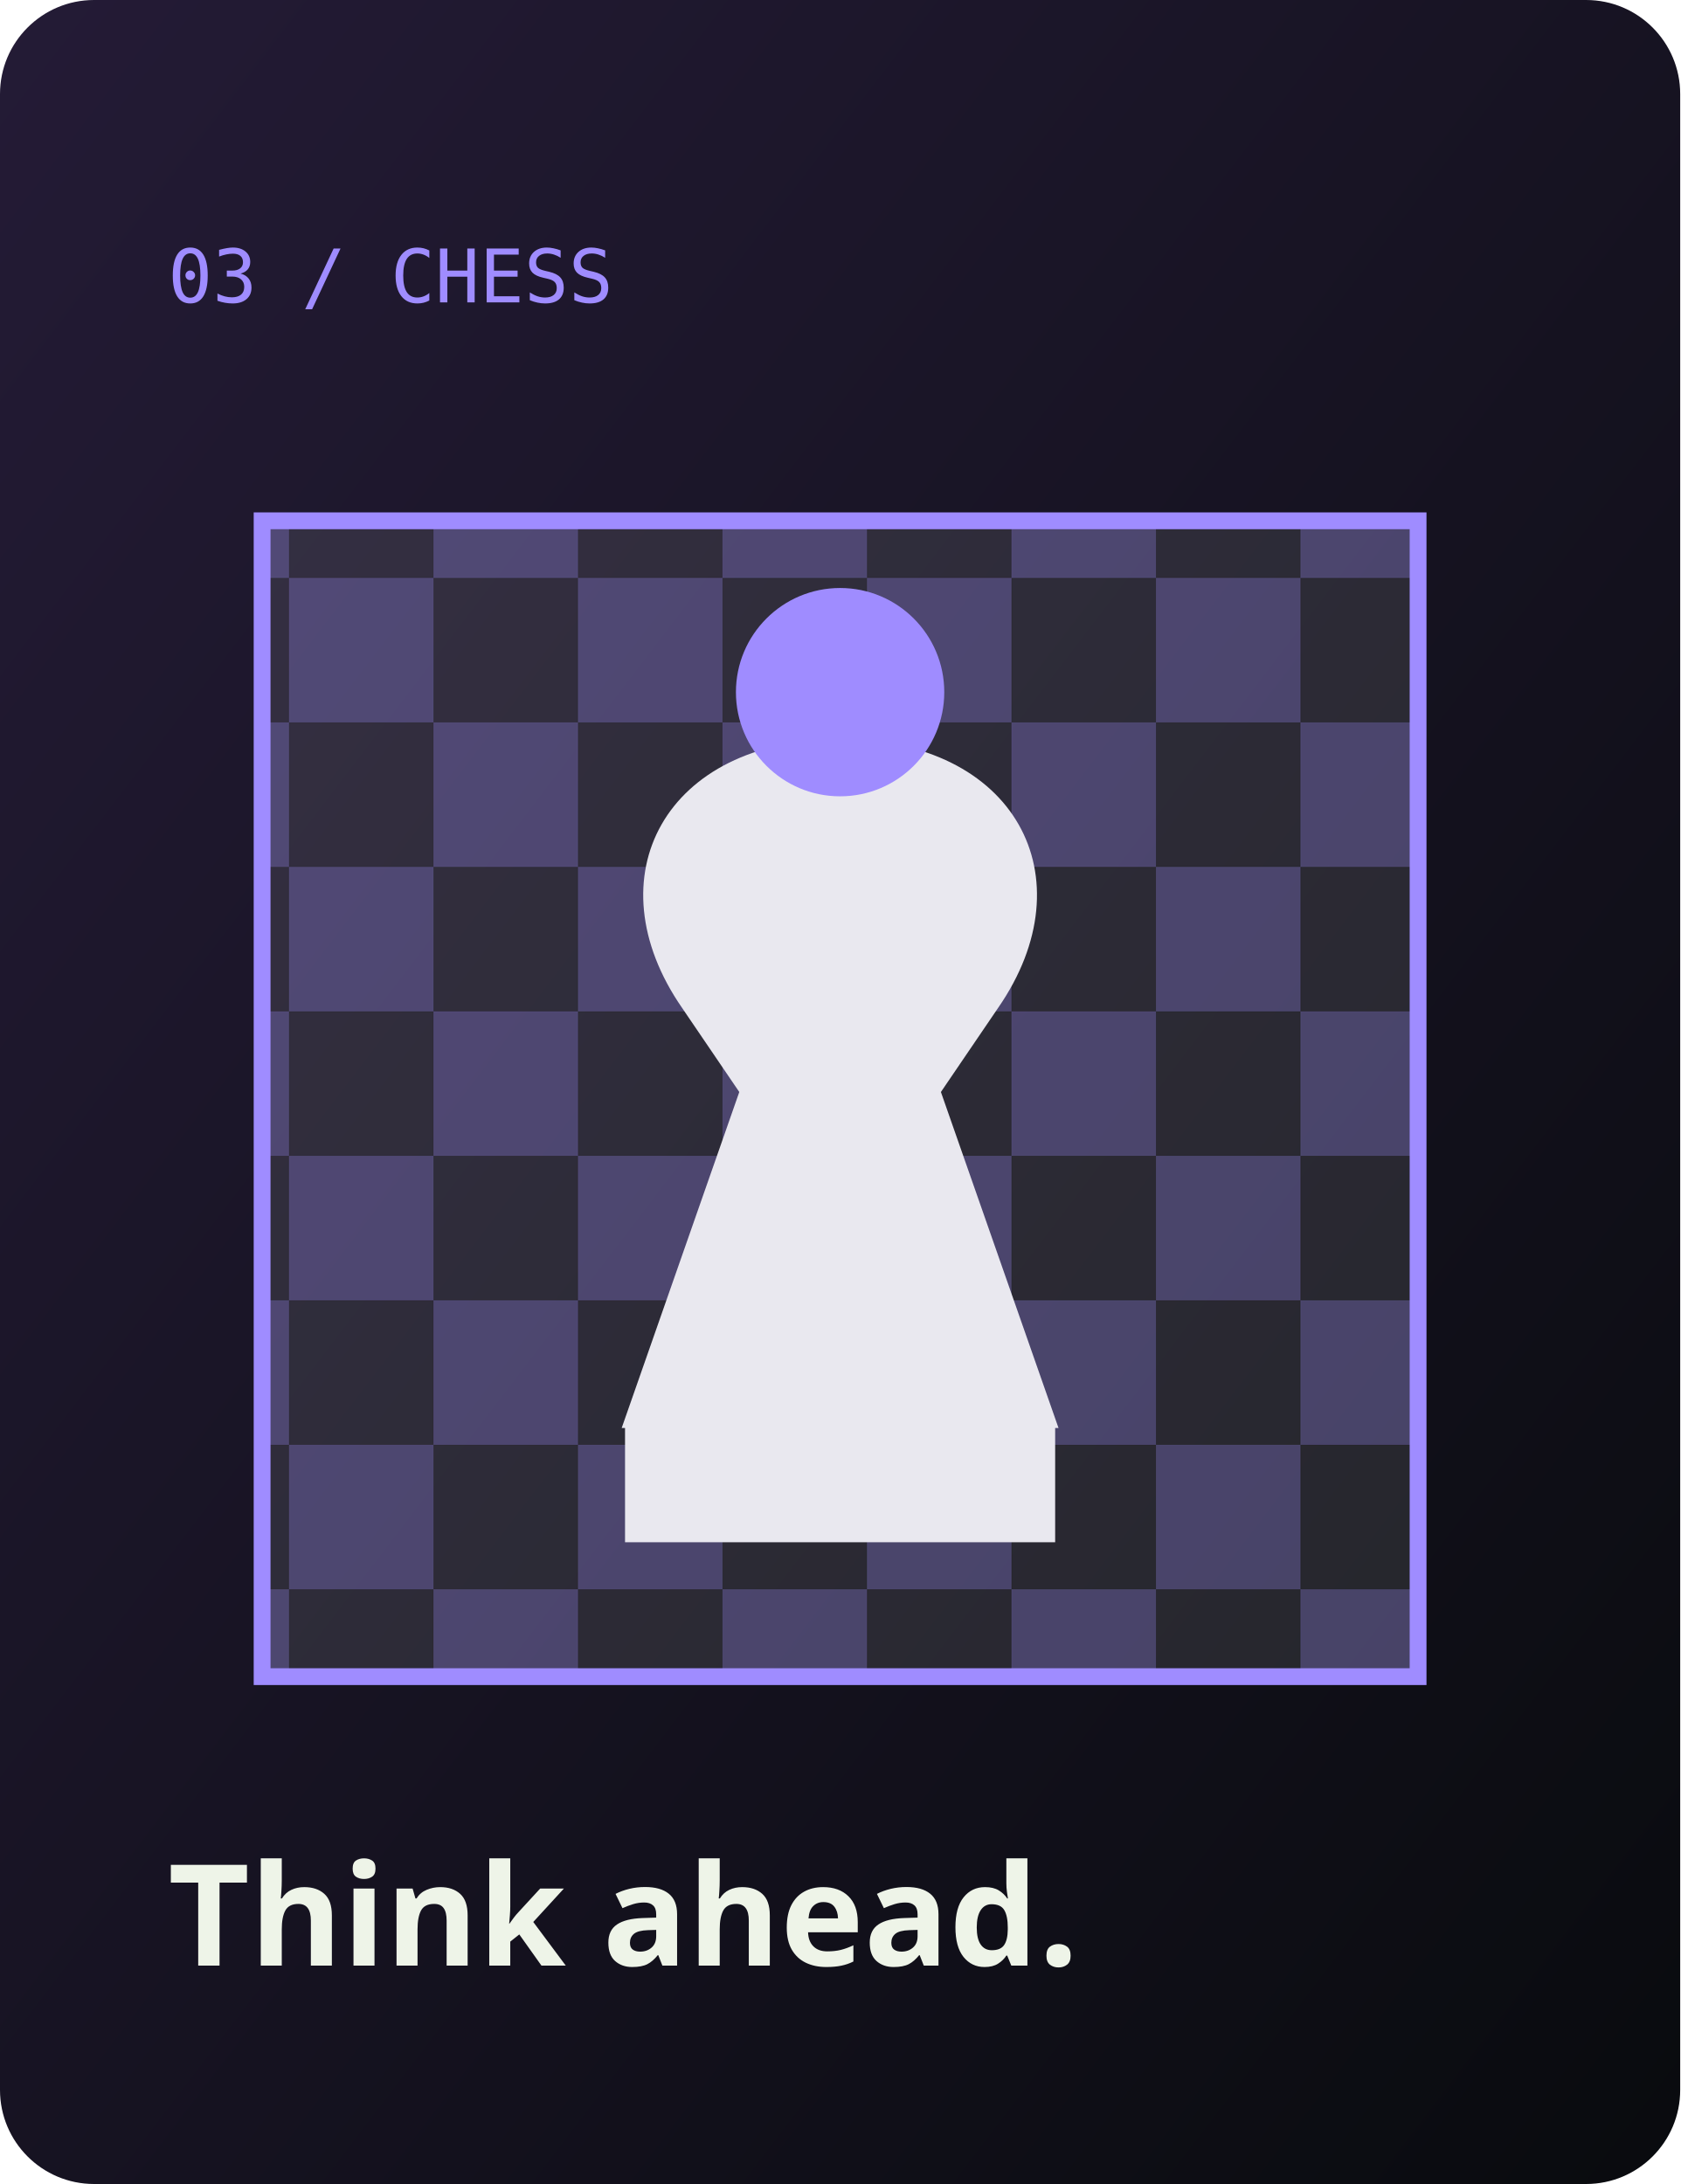
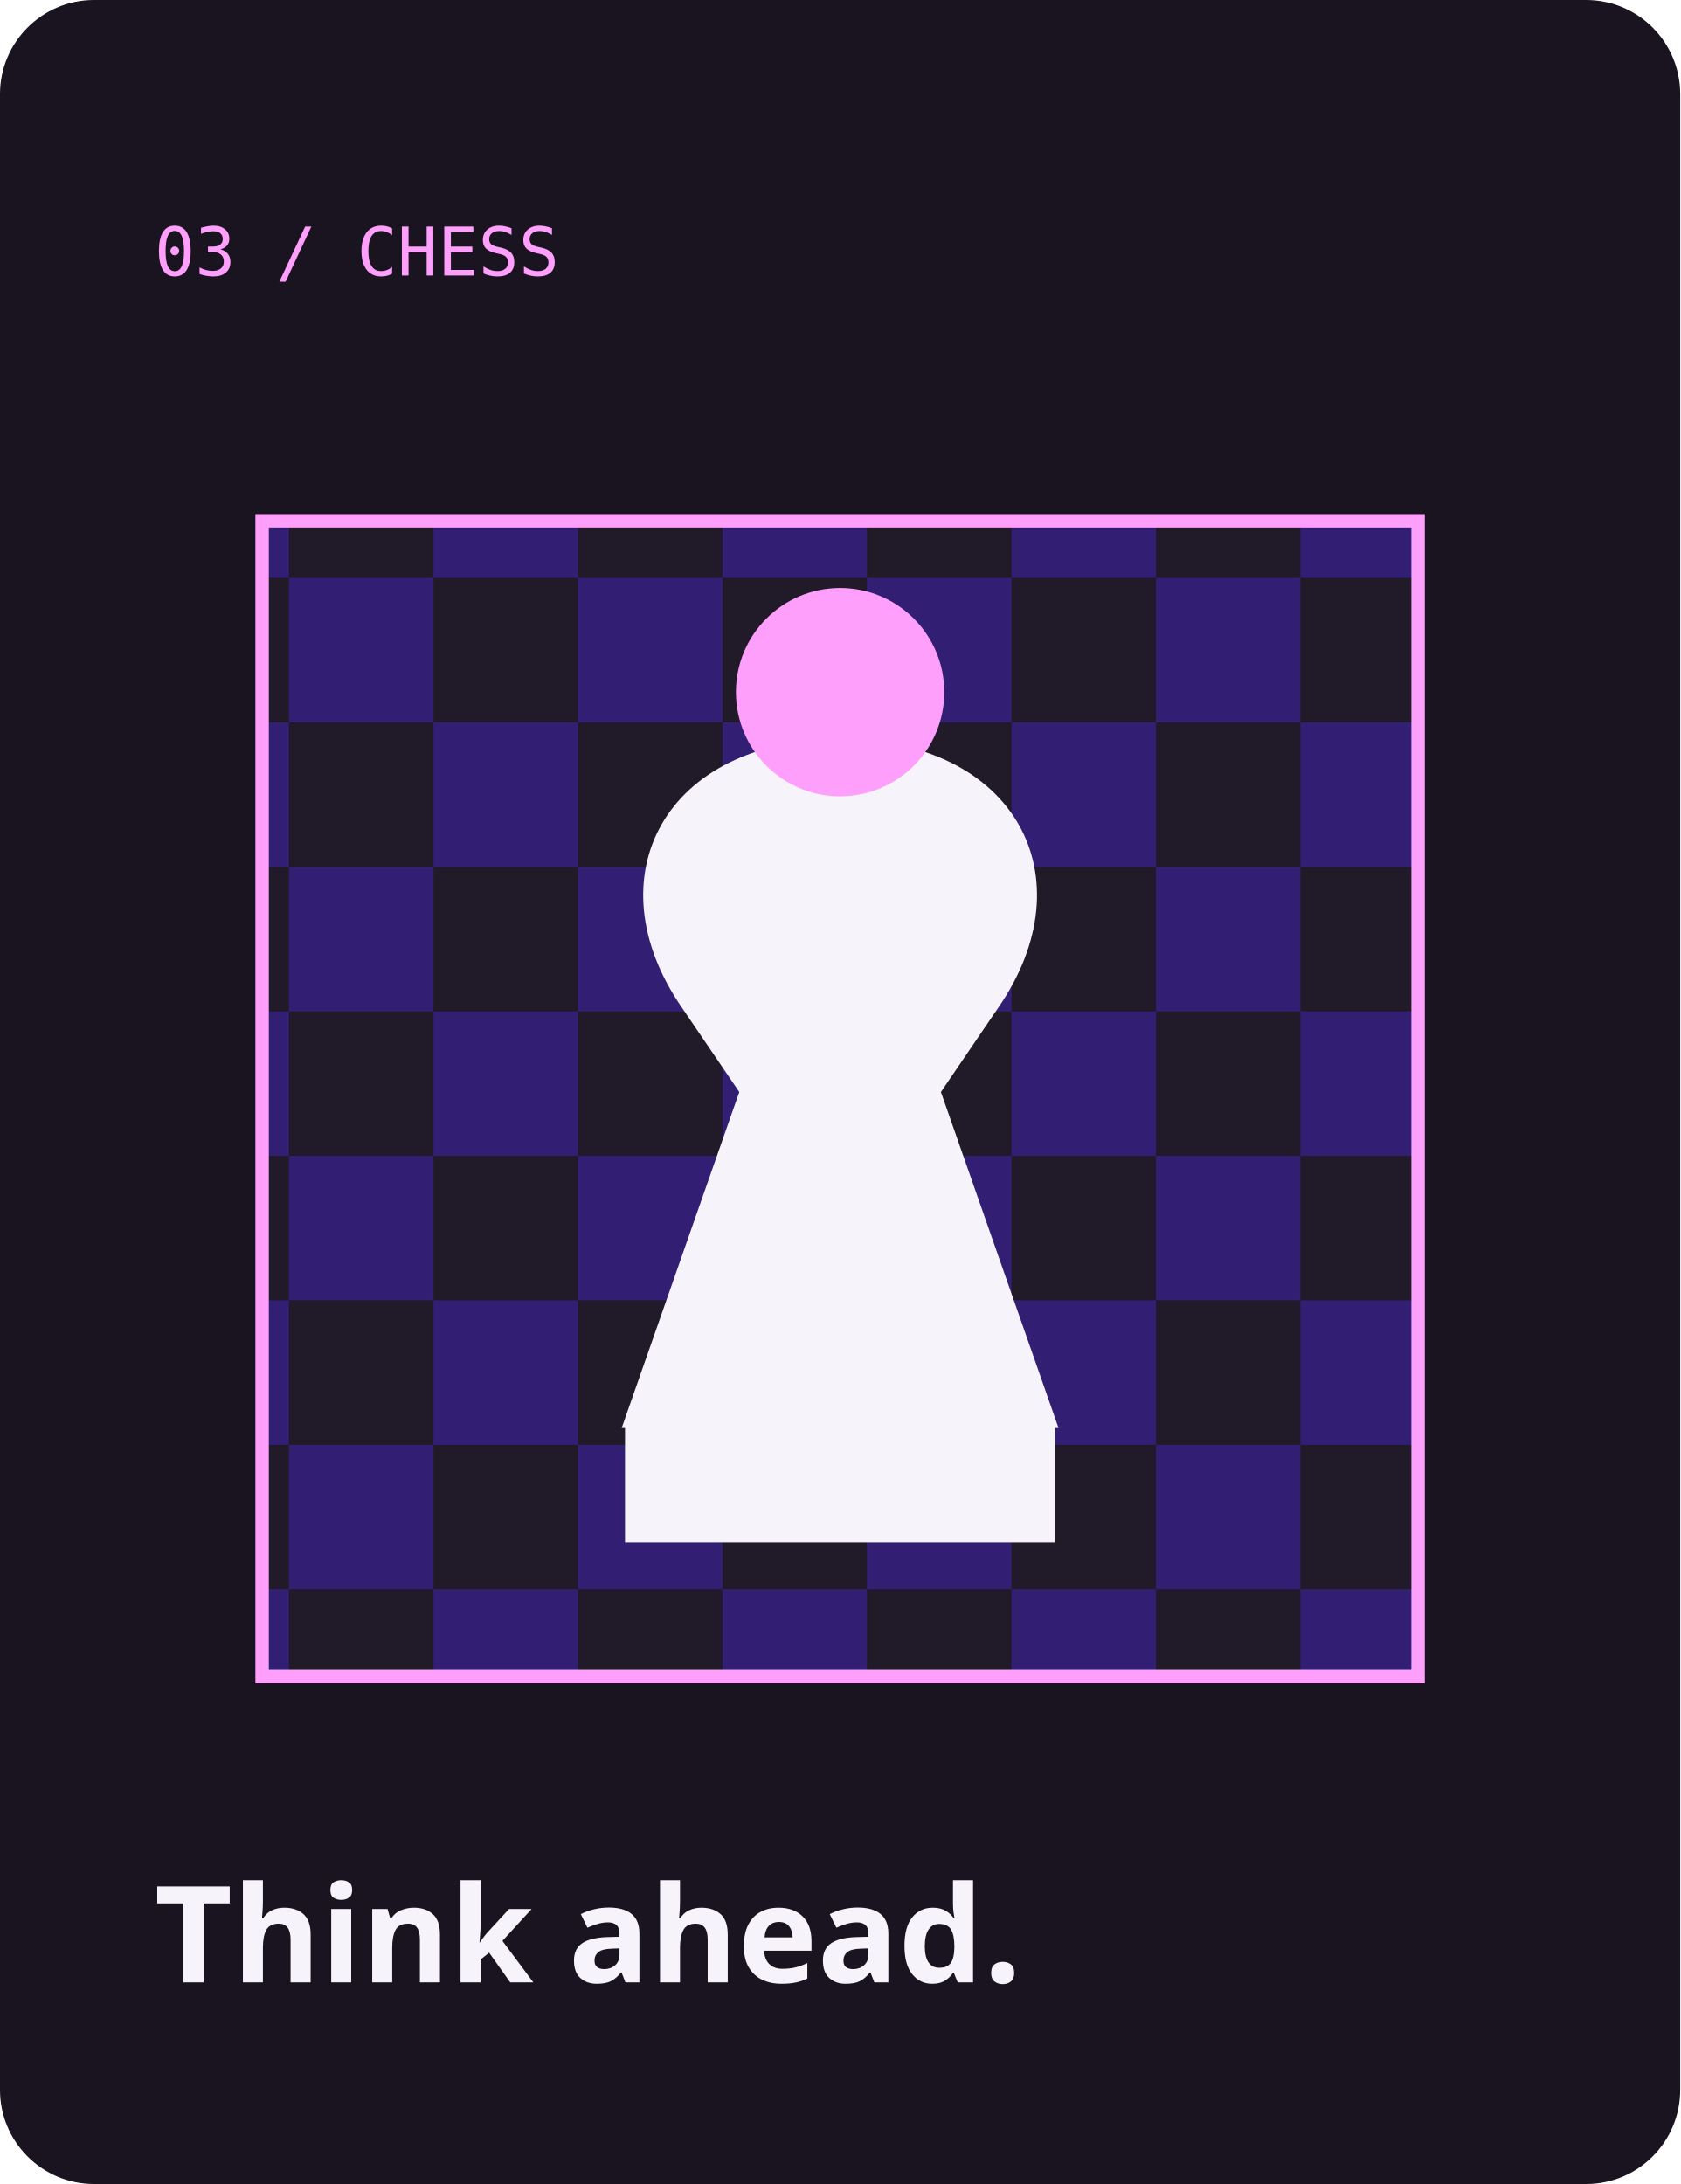
<svg xmlns="http://www.w3.org/2000/svg" viewBox="0 0 500 650">
  <defs>
-     <linearGradient id="g" x2="1" y2="1">
-       <stop stop-color="#241b36" />
-       <stop offset="1" stop-color="#090b0e" />
-     </linearGradient>
    <pattern id="p" width="86" height="86" patternUnits="userSpaceOnUse">
-       <rect width="86" height="86" fill="#d8d9d2" opacity=".12" />
-       <rect width="43" height="43" fill="#9f8cff" opacity=".28" />
-       <rect x="43" y="43" width="43" height="43" fill="#9f8cff" opacity=".28" />
+       <rect width="86" height="86" fill="#211a29" />
+       <rect width="43" height="43" fill="#5227ff" opacity=".35" />
+       <rect x="43" y="43" width="43" height="43" fill="#5227ff" opacity=".35" />
    </pattern>
  </defs>
-   <rect width="500" height="650" rx="28" fill="url(#g)" />
-   <rect x="78" y="155" width="344" height="344" fill="url(#p)" stroke="#9f8cff" stroke-width="5" />
-   <path d="M250 220c52 0 74 41 47 80l-17 25 35 100H185l35-100-17-25c-27-39-5-80 47-80zm-64 205h128v34H186z" fill="#e9e8ef" />
-   <circle cx="250" cy="206" r="31" fill="#9f8cff" />
-   <text x="50" y="90" fill="#9f8cff" font-family="monospace" font-size="22">03 / CHESS</text>
-   <text x="50" y="585" fill="#eef4e8" font-family="sans-serif" font-weight="700" font-size="42">Think ahead.</text>
+   <rect width="500" height="650" rx="28" fill="#19141f" />
+   <rect x="78" y="155" width="344" height="344" fill="url(#p)" stroke="#ff9ffc" stroke-width="4" />
+   <path d="M250 220c52 0 74 41 47 80l-17 25 35 100H185l35-100-17-25c-27-39-5-80 47-80zm-64 205h128v34H186z" fill="#f7f3fa" />
+   <circle cx="250" cy="206" r="31" fill="#ff9ffc" />
+   <text x="46" y="82" fill="#ff9ffc" font-family="monospace" font-size="20">03 / CHESS</text>
+   <text x="46" y="590" fill="#f7f3fa" font-family="sans-serif" font-weight="600" font-size="40">Think ahead.</text>
</svg>
